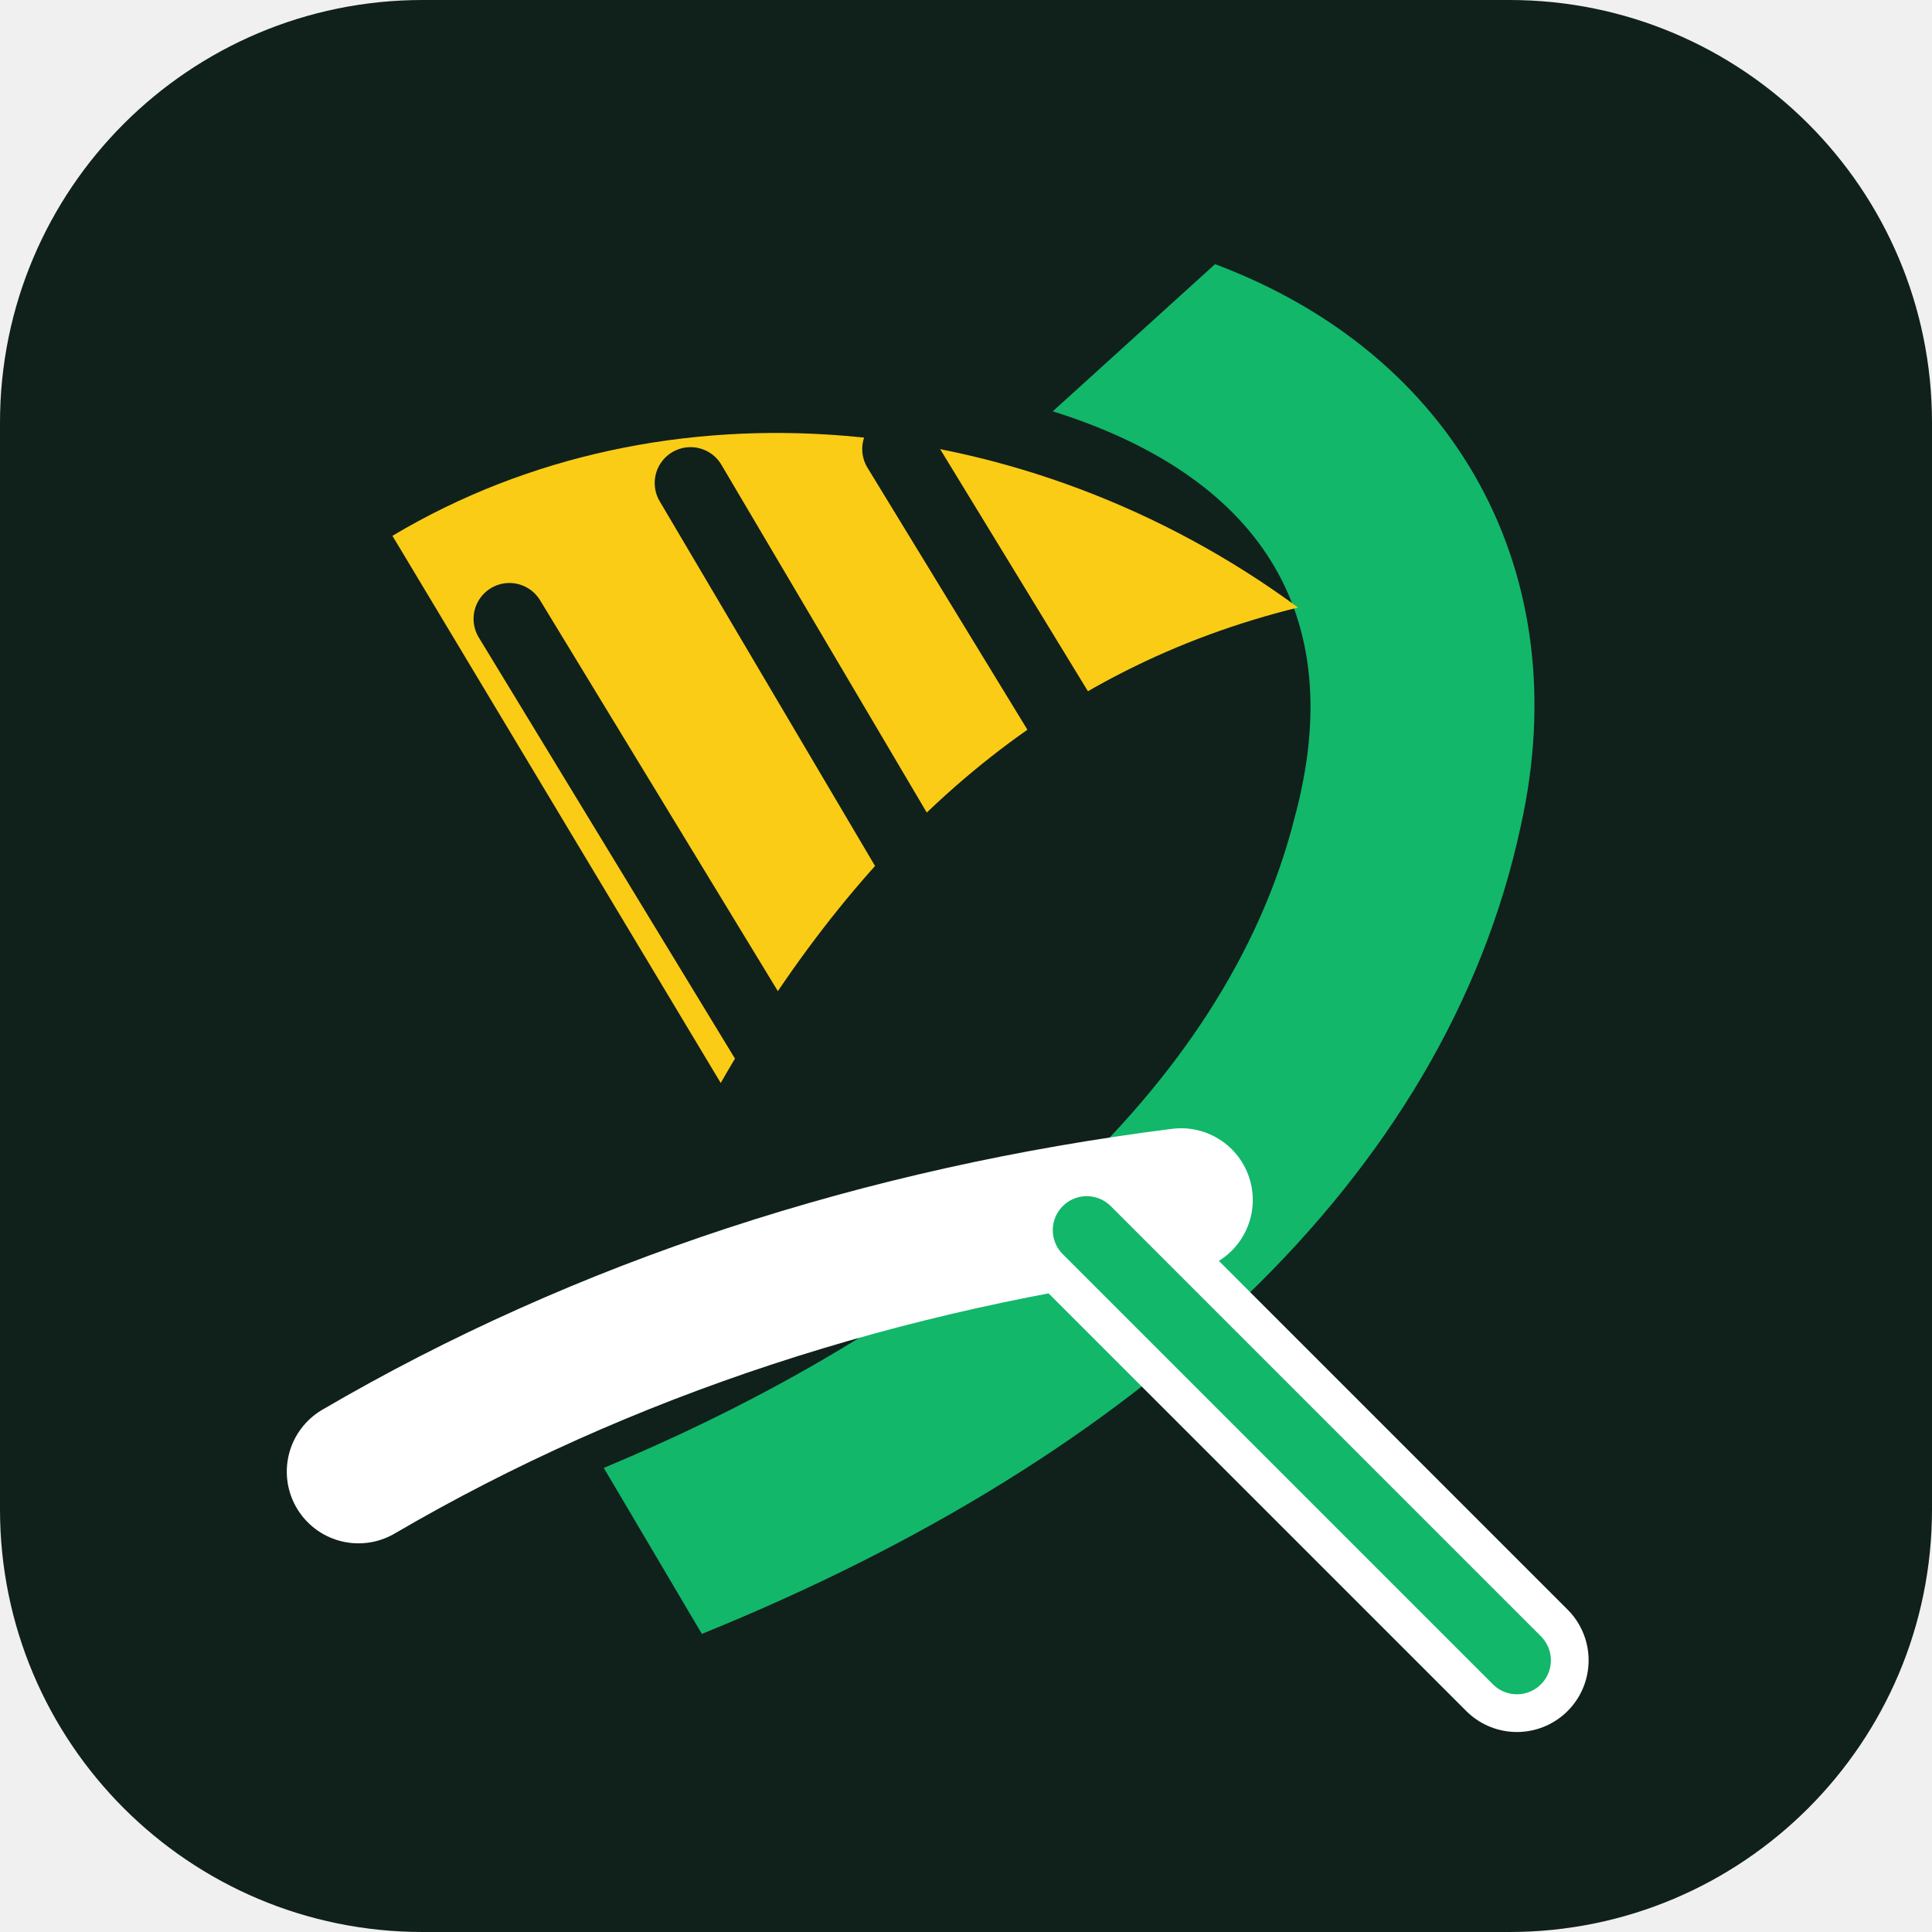
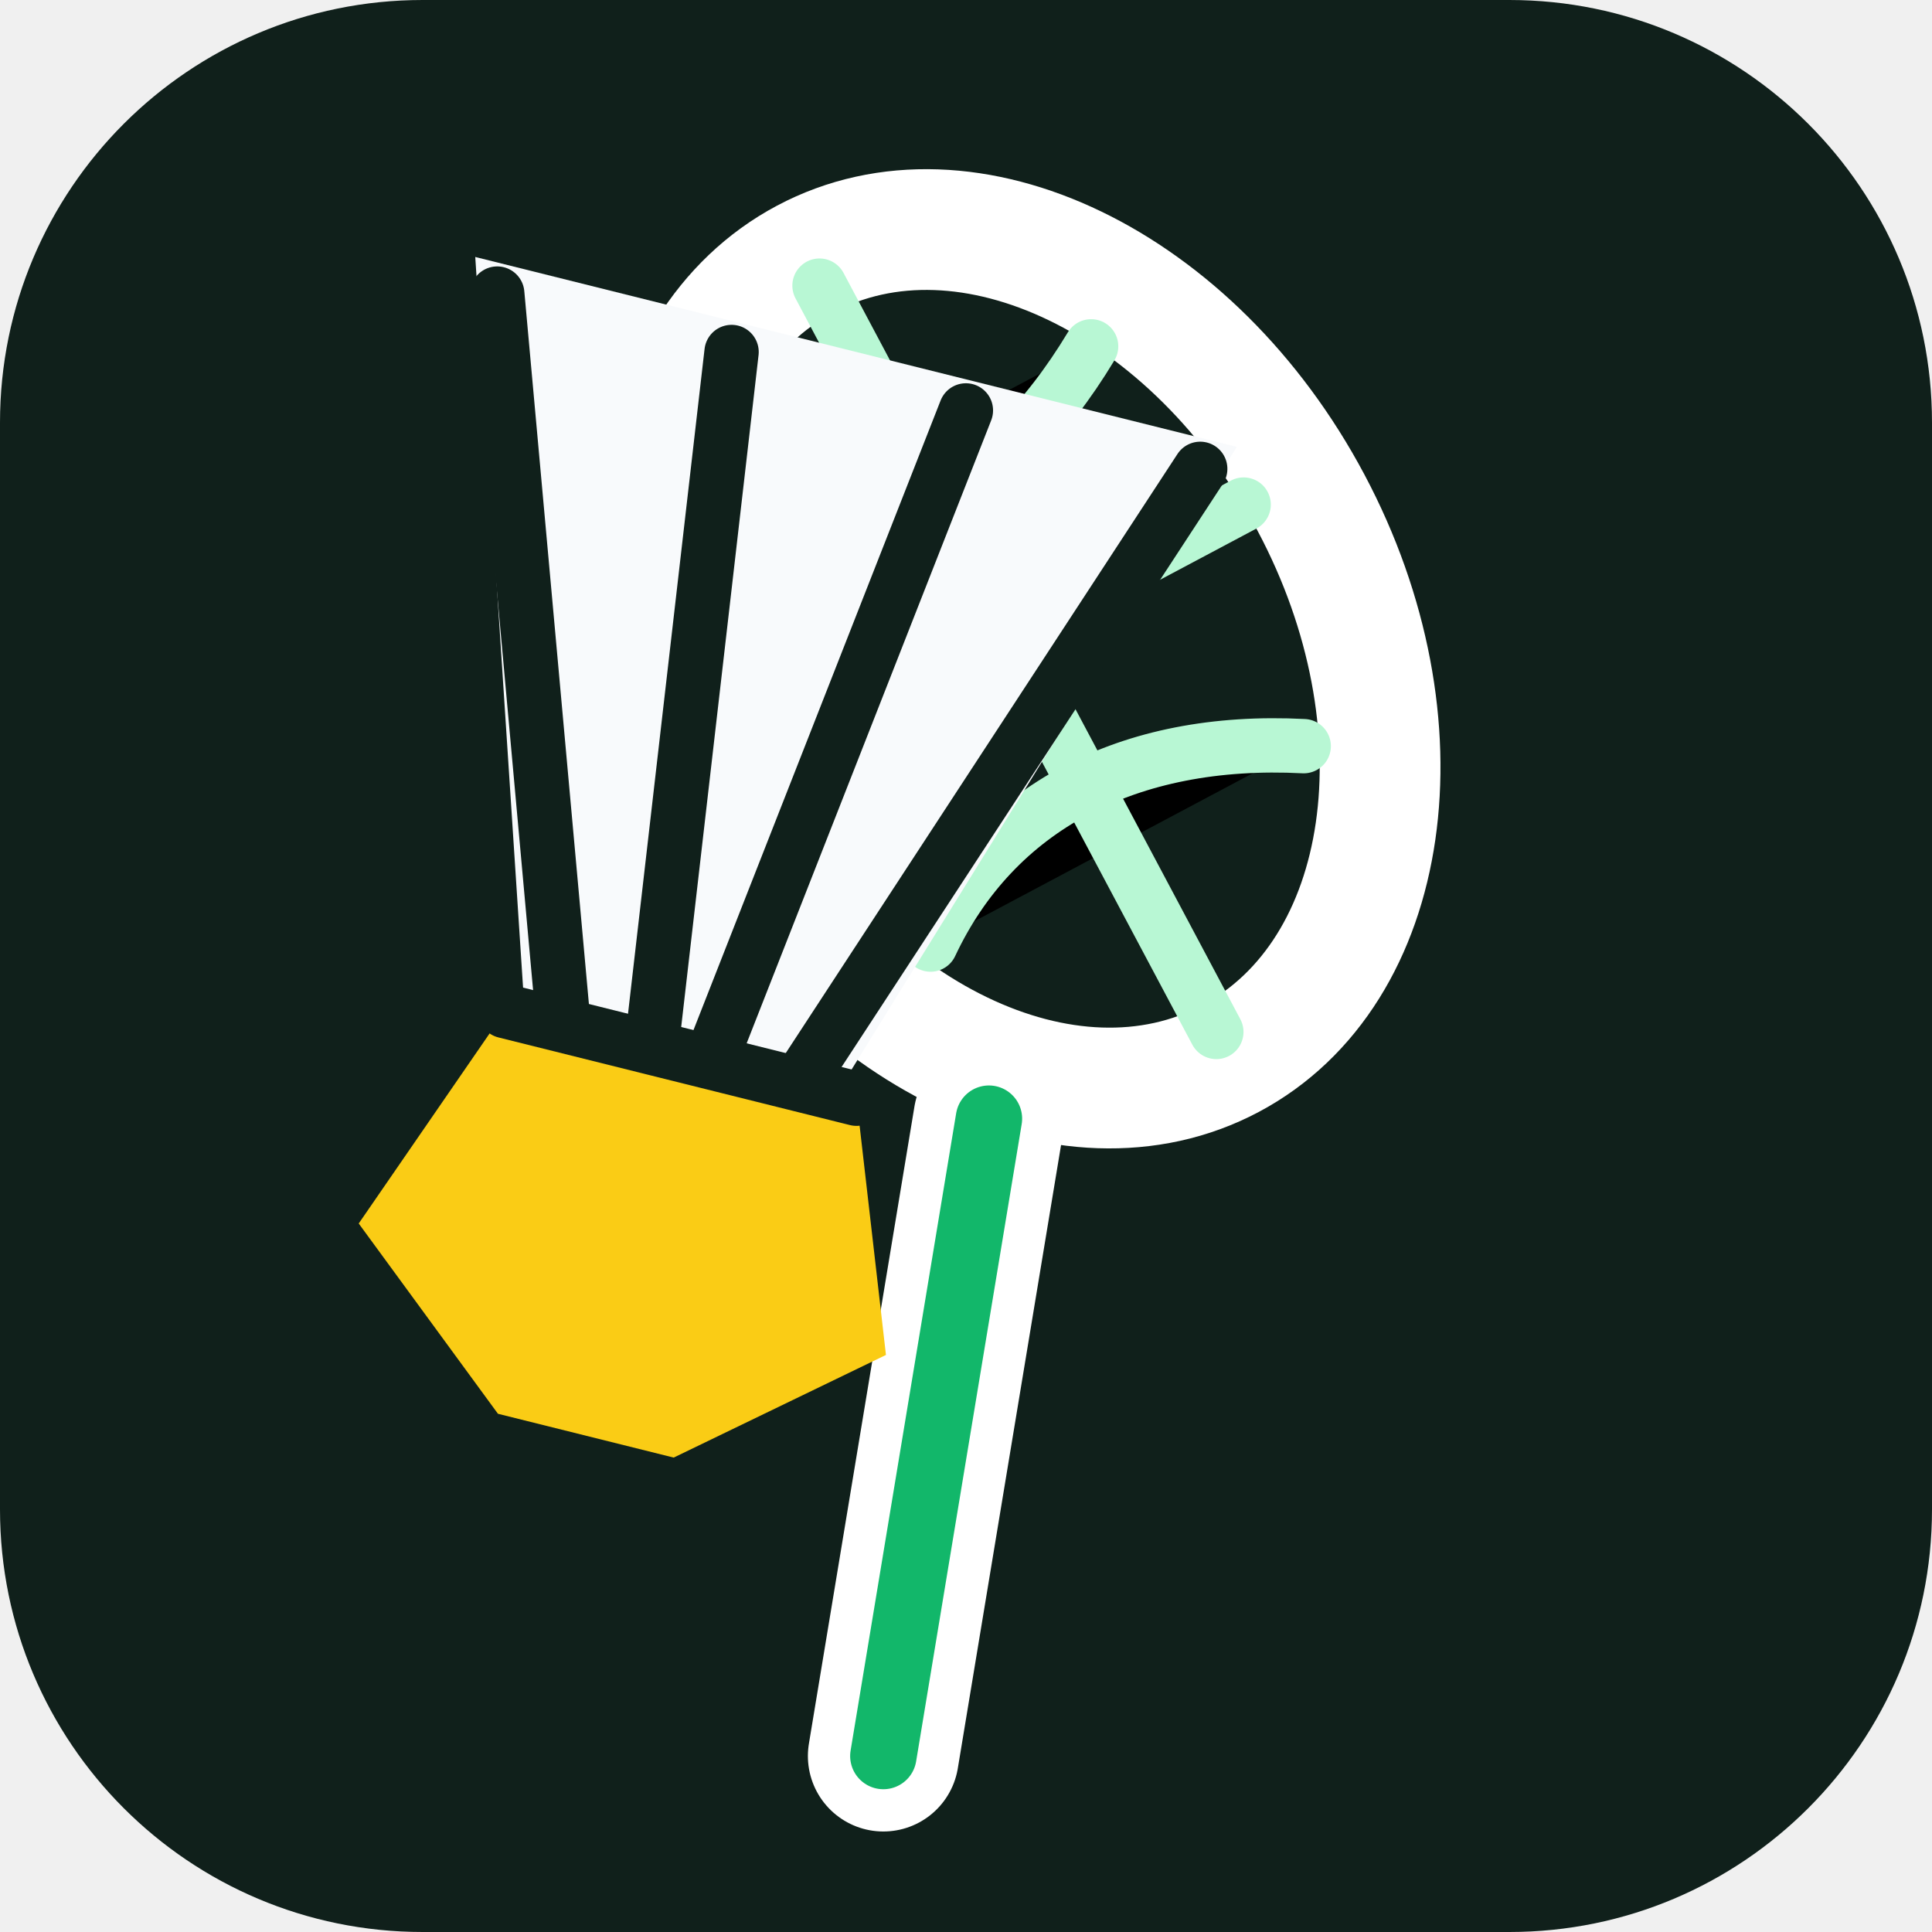
- <svg xmlns="http://www.w3.org/2000/svg" viewBox="0 0 512 512">
+ <svg xmlns="http://www.w3.org/2000/svg" viewBox="0 0 512 512" role="img" aria-label="CFVV41">
  <rect width="512" height="512" rx="112" fill="#10201B" />
-   <path d="M322 70c64 24 96 82 81 149-20 93-101 167-217 214l-26-44c96-40 165-101 183-172 15-55-10-91-64-108l43-39Z" fill="#12B76A" />
-   <path d="M104 142c72-43 168-34 240 19-65 16-114 58-153 126L104 142Z" fill="#FACC15" />
-   <path d="M135 164l73 120M183 128l62 105M238 119l47 77" stroke="#10201B" stroke-width="19" stroke-linecap="round" />
-   <path d="M95 390c65-38 139-62 218-72" stroke="#FFFFFF" stroke-width="38" stroke-linecap="round" />
-   <path d="M288 326l114 114" stroke="#FFFFFF" stroke-width="38" stroke-linecap="round" />
-   <path d="M288 326l114 114" stroke="#12B76A" stroke-width="18" stroke-linecap="round" />
+   <g transform="scale(8)">
+     <g transform="rotate(-28 34 33)">
+       <ellipse cx="39" cy="23" rx="11" ry="15" fill="none" stroke="#FFFFFF" stroke-width="4" />
+       <path d="M30 22h18M32 15c4 3 9 3 14 0M32 30c4-3 9-3 14 0M39 9v28" stroke="#B8F7D4" stroke-width="1.8" stroke-linecap="round" />
+       <path d="M31 36L18 53" stroke="#FFFFFF" stroke-width="5" stroke-linecap="round" />
+       <path d="M31 36L18 53" stroke="#12B76A" stroke-width="2.2" stroke-linecap="round" />
+     </g>
+     <g transform="rotate(14 24 25)">
+       <path d="M12 11h26l-8 25H20L12 11Z" fill="#F8FAFC" />
+       <path d="M13 12l8 23M21 12l3 23M29 12l-3 23M37 12l-8 23" stroke="#10201B" stroke-width="1.8" stroke-linecap="round" />
+       <path d="M19 35h12l3 8-6 5H22l-6-5 3-8Z" fill="#FACC15" />
+       <path d="M19 35h12" stroke="#10201B" stroke-width="1.8" stroke-linecap="round" />
+     </g>
+   </g>
</svg>
